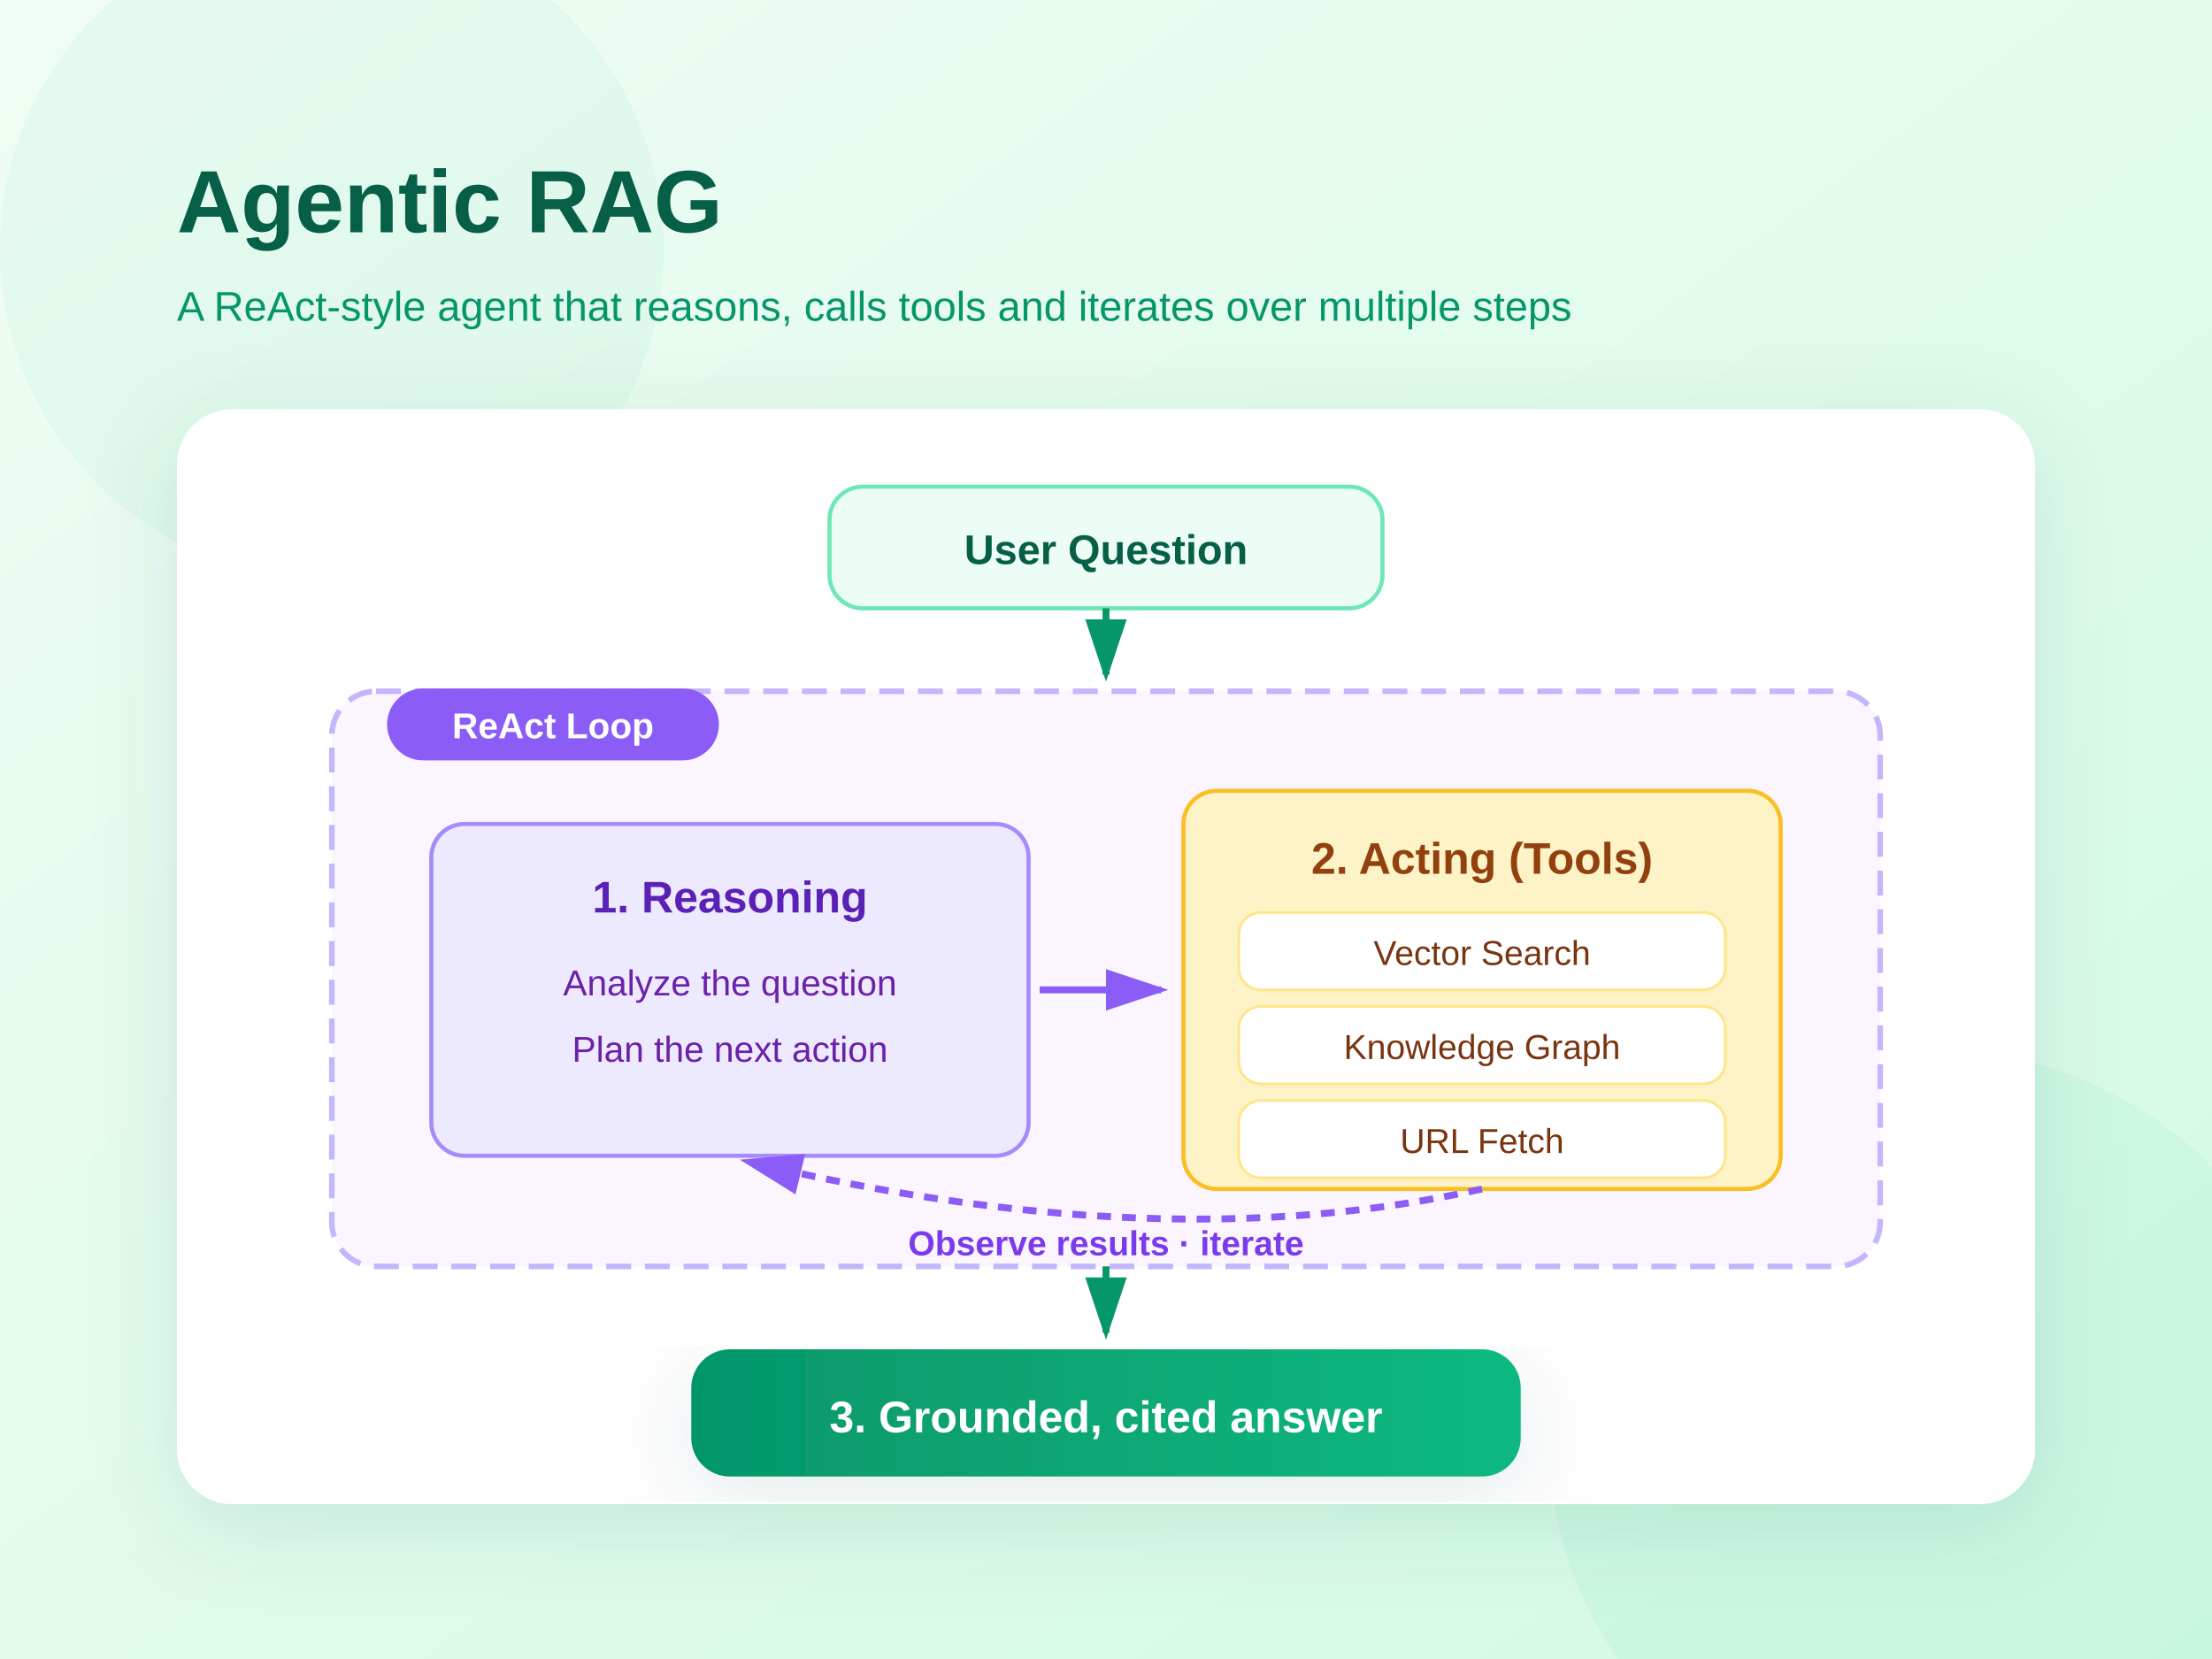
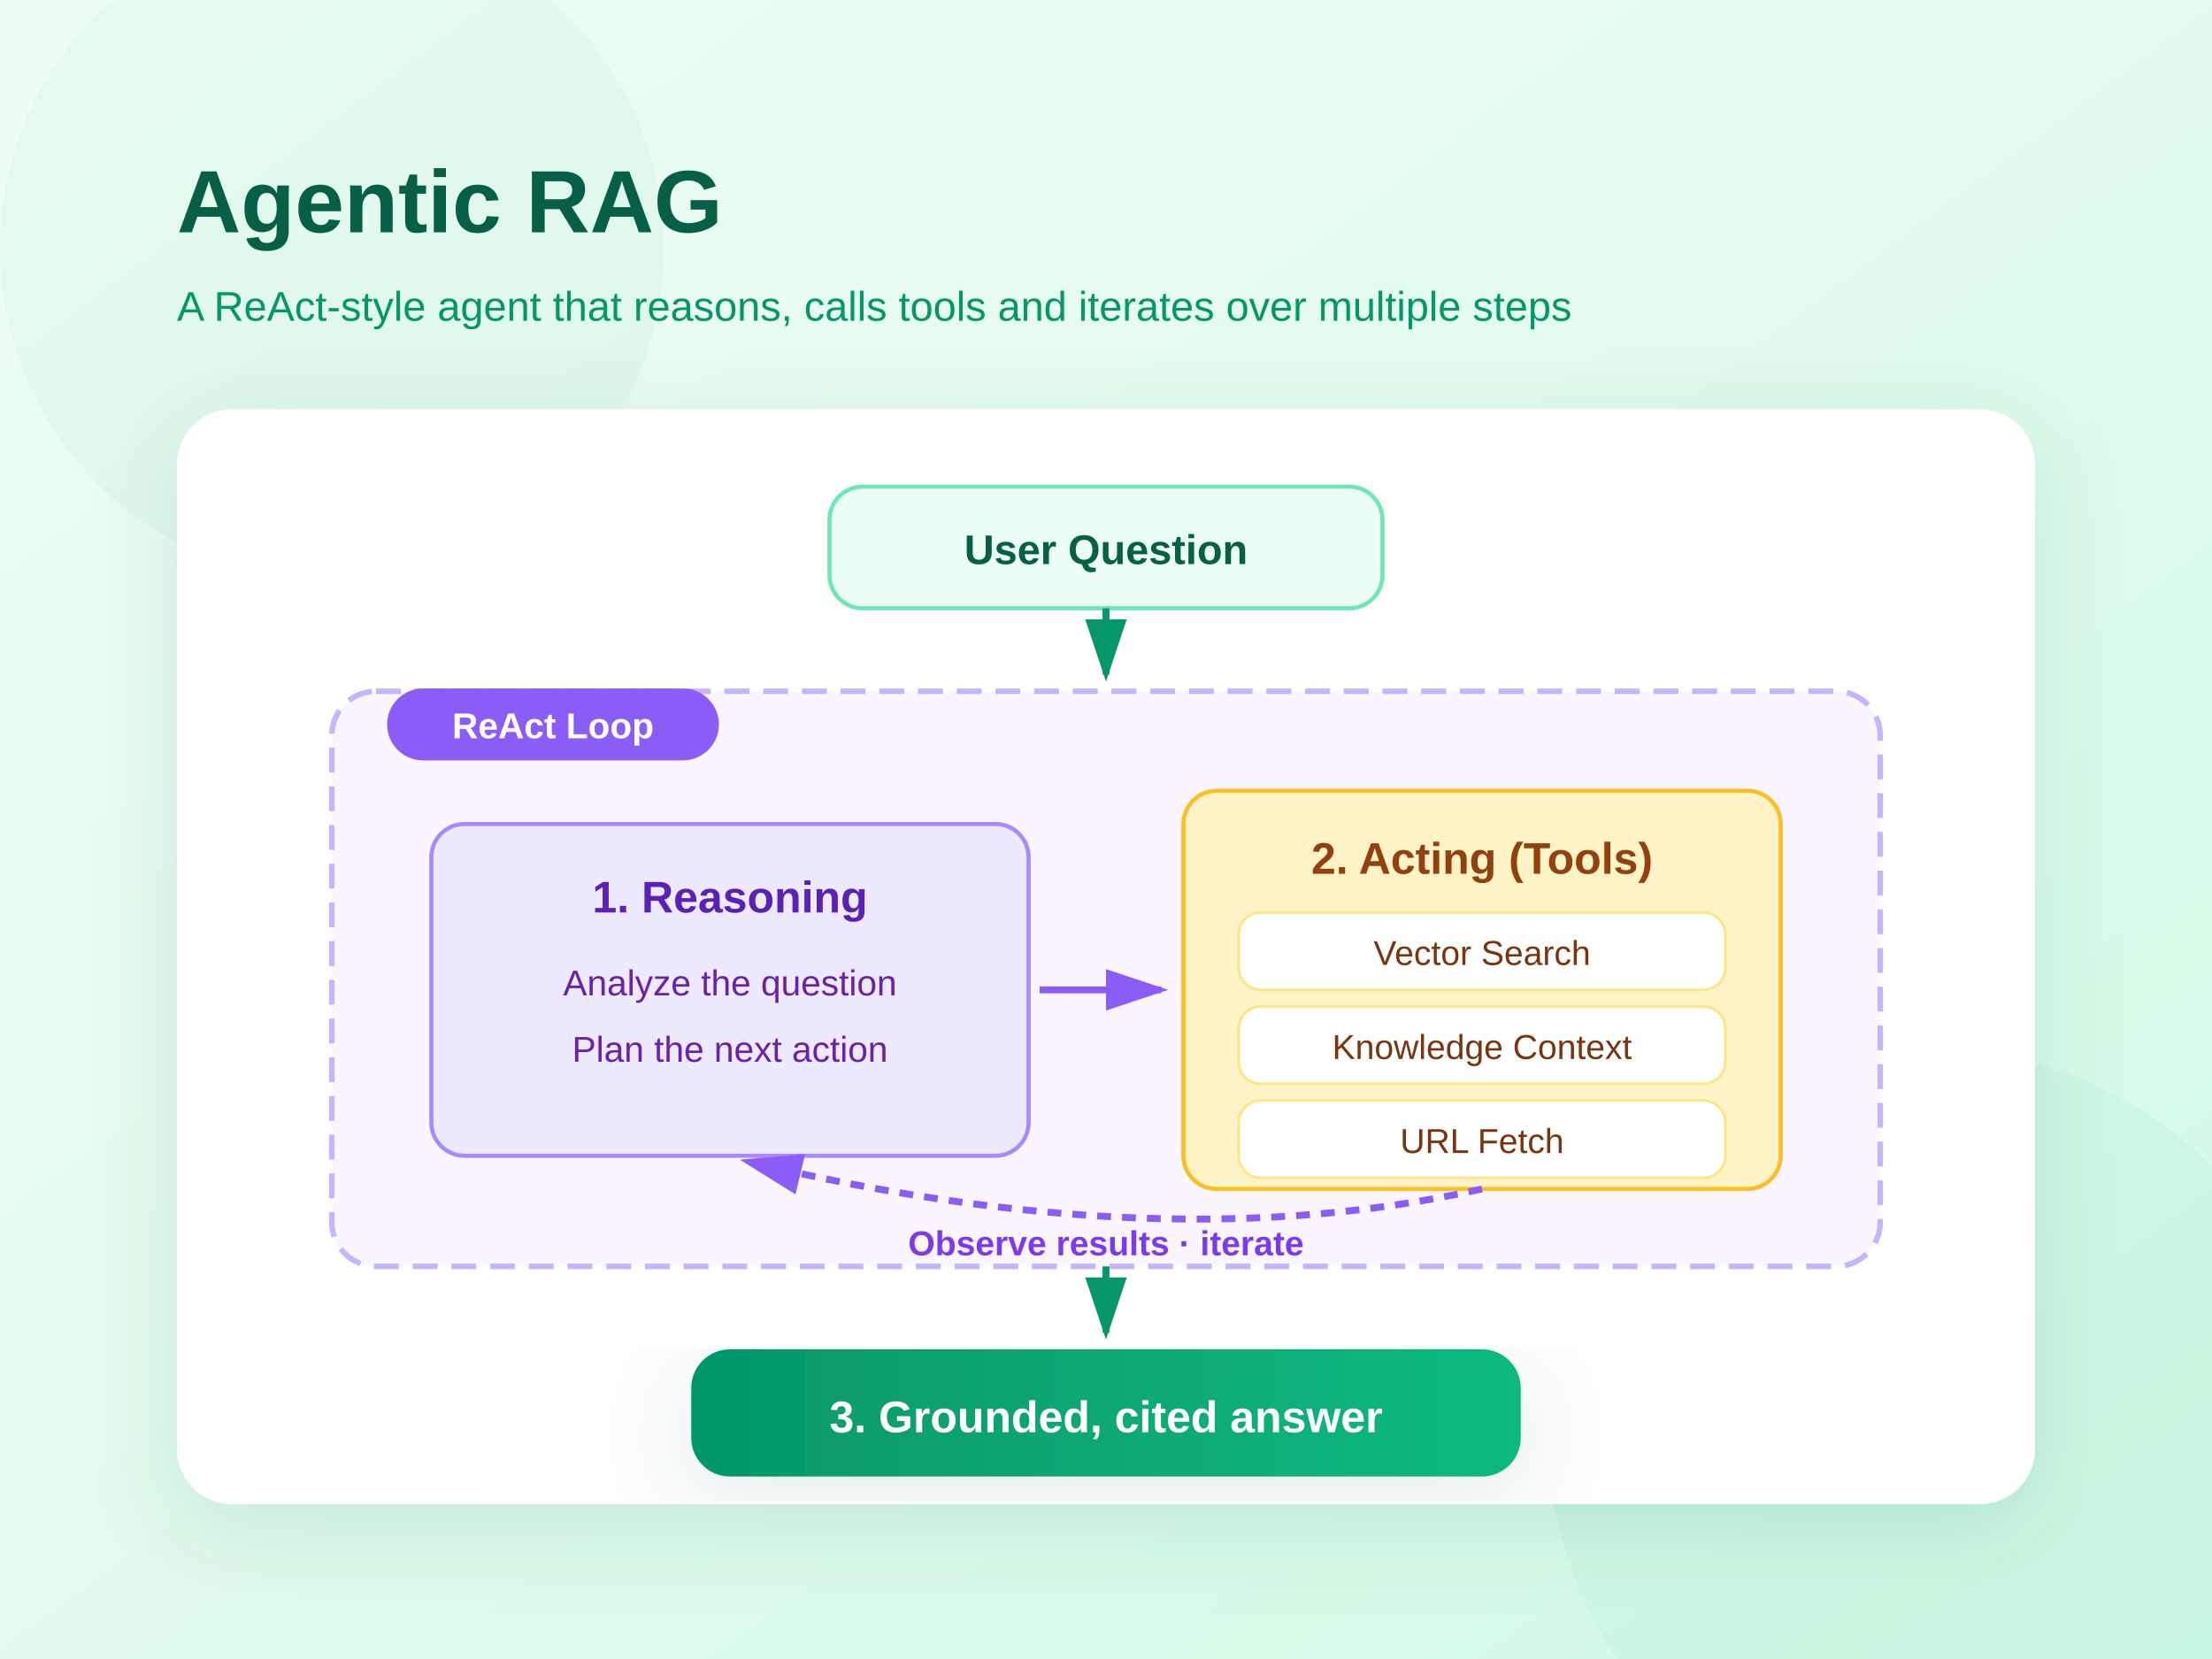
<svg xmlns="http://www.w3.org/2000/svg" viewBox="0 0 800 600">
  <defs>
    <linearGradient id="bg4" x1="0%" y1="0%" x2="100%" y2="100%">
      <stop offset="0%" stop-color="#F0FDF4" />
      <stop offset="100%" stop-color="#D1FAE5" />
    </linearGradient>
    <linearGradient id="brand4" x1="0%" y1="0%" x2="100%" y2="0%">
      <stop offset="0%" stop-color="#059669" />
      <stop offset="100%" stop-color="#10B981" />
    </linearGradient>
    <filter id="soft4" x="-20%" y="-20%" width="140%" height="140%">
      <feDropShadow dx="0" dy="8" stdDeviation="16" flood-color="#065F46" flood-opacity="0.12" />
    </filter>
  </defs>
  <rect width="800" height="600" fill="url(#bg4)" />
  <circle cx="120" cy="90" r="120" fill="#10B981" opacity="0.05" />
  <circle cx="700" cy="520" r="140" fill="#34D399" opacity="0.06" />
  <text x="64" y="84" font-family="Arial, sans-serif" font-size="32" font-weight="700" fill="#065F46">Agentic RAG</text>
  <text x="64" y="116" font-family="Arial, sans-serif" font-size="15" fill="#059669">A ReAct-style agent that reasons, calls tools and iterates over multiple steps</text>
  <g filter="url(#soft4)">
    <rect x="64" y="148" width="672" height="396" rx="20" fill="#FFFFFF" />
  </g>
  <g transform="translate(300, 176)">
    <rect width="200" height="44" rx="12" fill="#ECFDF5" stroke="#6EE7B7" stroke-width="1.5" />
    <text x="100" y="28" font-family="Arial, sans-serif" font-size="15" font-weight="600" fill="#065F46" text-anchor="middle">User Question</text>
  </g>
  <path d="M400 220 V244" stroke="#059669" stroke-width="2.5" marker-end="url(#arrG4)" />
  <g transform="translate(120, 250)">
    <rect width="560" height="208" rx="16" fill="#FAF5FF" stroke="#C4B5FD" stroke-width="2" stroke-dasharray="9,5" />
    <rect x="20" y="-1" width="120" height="26" rx="13" fill="#8B5CF6" />
    <text x="80" y="17" font-family="Arial, sans-serif" font-size="13" font-weight="700" fill="#FFFFFF" text-anchor="middle">ReAct Loop</text>
    <g transform="translate(36, 48)">
      <rect width="216" height="120" rx="12" fill="#EDE9FE" stroke="#A78BFA" stroke-width="1.5" />
      <text x="108" y="32" font-family="Arial, sans-serif" font-size="16" font-weight="700" fill="#5B21B6" text-anchor="middle">1. Reasoning</text>
      <text x="108" y="62" font-family="Arial, sans-serif" font-size="13" fill="#6B21A8" text-anchor="middle">Analyze the question</text>
      <text x="108" y="86" font-family="Arial, sans-serif" font-size="13" fill="#6B21A8" text-anchor="middle">Plan the next action</text>
    </g>
    <path d="M256 108 H300" stroke="#8B5CF6" stroke-width="2.5" marker-end="url(#arrP4)" />
    <g transform="translate(308, 36)">
      <rect width="216" height="144" rx="12" fill="#FEF3C7" stroke="#FBBF24" stroke-width="1.5" />
      <text x="108" y="30" font-family="Arial, sans-serif" font-size="16" font-weight="700" fill="#92400E" text-anchor="middle">2. Acting (Tools)</text>
      <g font-family="Arial, sans-serif" font-size="12.5" fill="#78350F" text-anchor="middle">
        <rect x="20" y="44" width="176" height="28" rx="8" fill="#FFFFFF" stroke="#FDE68A" />
        <text x="108" y="63">Vector Search</text>
        <rect x="20" y="78" width="176" height="28" rx="8" fill="#FFFFFF" stroke="#FDE68A" />
-         <text x="108" y="97">Knowledge Graph</text>
+         <text x="108" y="97">Knowledge Context</text>
        <rect x="20" y="112" width="176" height="28" rx="8" fill="#FFFFFF" stroke="#FDE68A" />
        <text x="108" y="131">URL Fetch</text>
      </g>
    </g>
    <path d="M416 180 Q 300 206 150 170" stroke="#8B5CF6" stroke-width="2.5" stroke-dasharray="5,4" fill="none" marker-end="url(#arrP4)" />
    <text x="280" y="204" font-family="Arial, sans-serif" font-size="12.5" font-weight="600" fill="#7C3AED" text-anchor="middle">Observe results · iterate</text>
  </g>
  <path d="M400 458 V482" stroke="#059669" stroke-width="2.5" marker-end="url(#arrG4)" />
  <g transform="translate(250, 488)">
    <rect width="300" height="46" rx="14" fill="url(#brand4)" filter="url(#soft4)" />
    <text x="150" y="30" font-family="Arial, sans-serif" font-size="16" font-weight="700" fill="#FFFFFF" text-anchor="middle">3. Grounded, cited answer</text>
  </g>
  <defs>
    <marker id="arrG4" markerWidth="9" markerHeight="9" refX="8" refY="3" orient="auto">
      <polygon points="0 0, 9 3, 0 6" fill="#059669" />
    </marker>
    <marker id="arrP4" markerWidth="9" markerHeight="9" refX="8" refY="3" orient="auto">
      <polygon points="0 0, 9 3, 0 6" fill="#8B5CF6" />
    </marker>
  </defs>
</svg>
